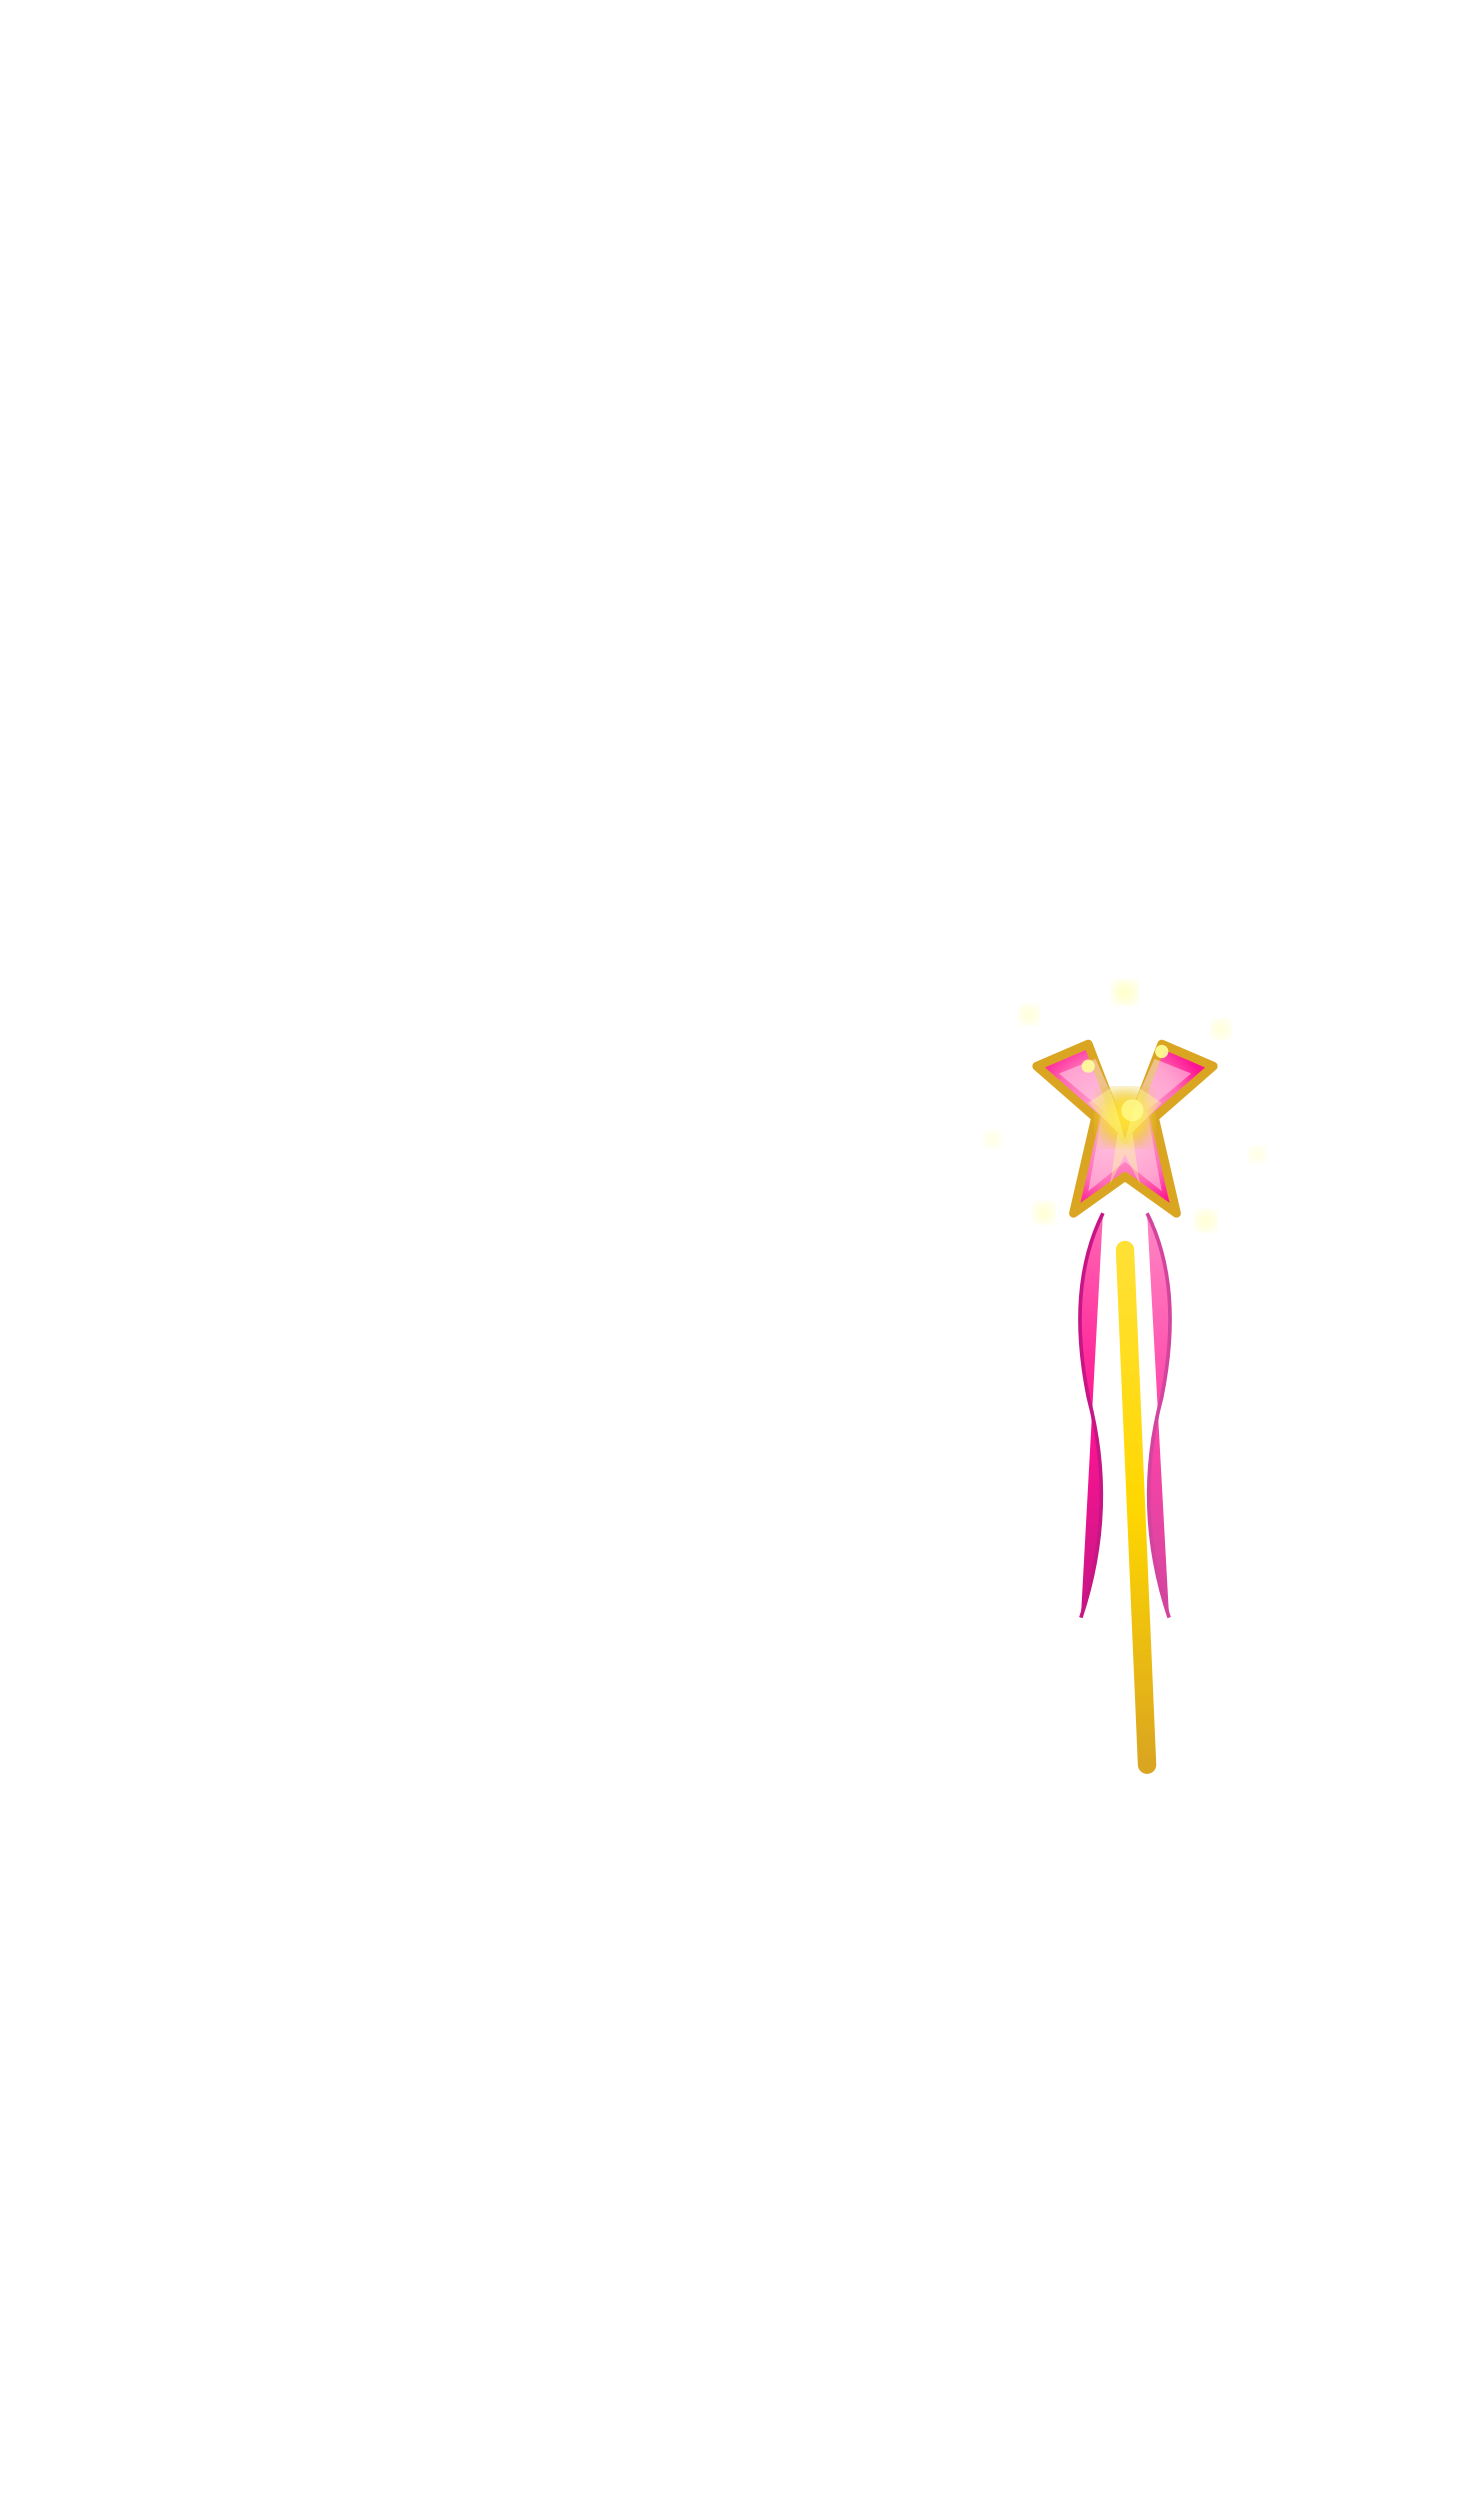
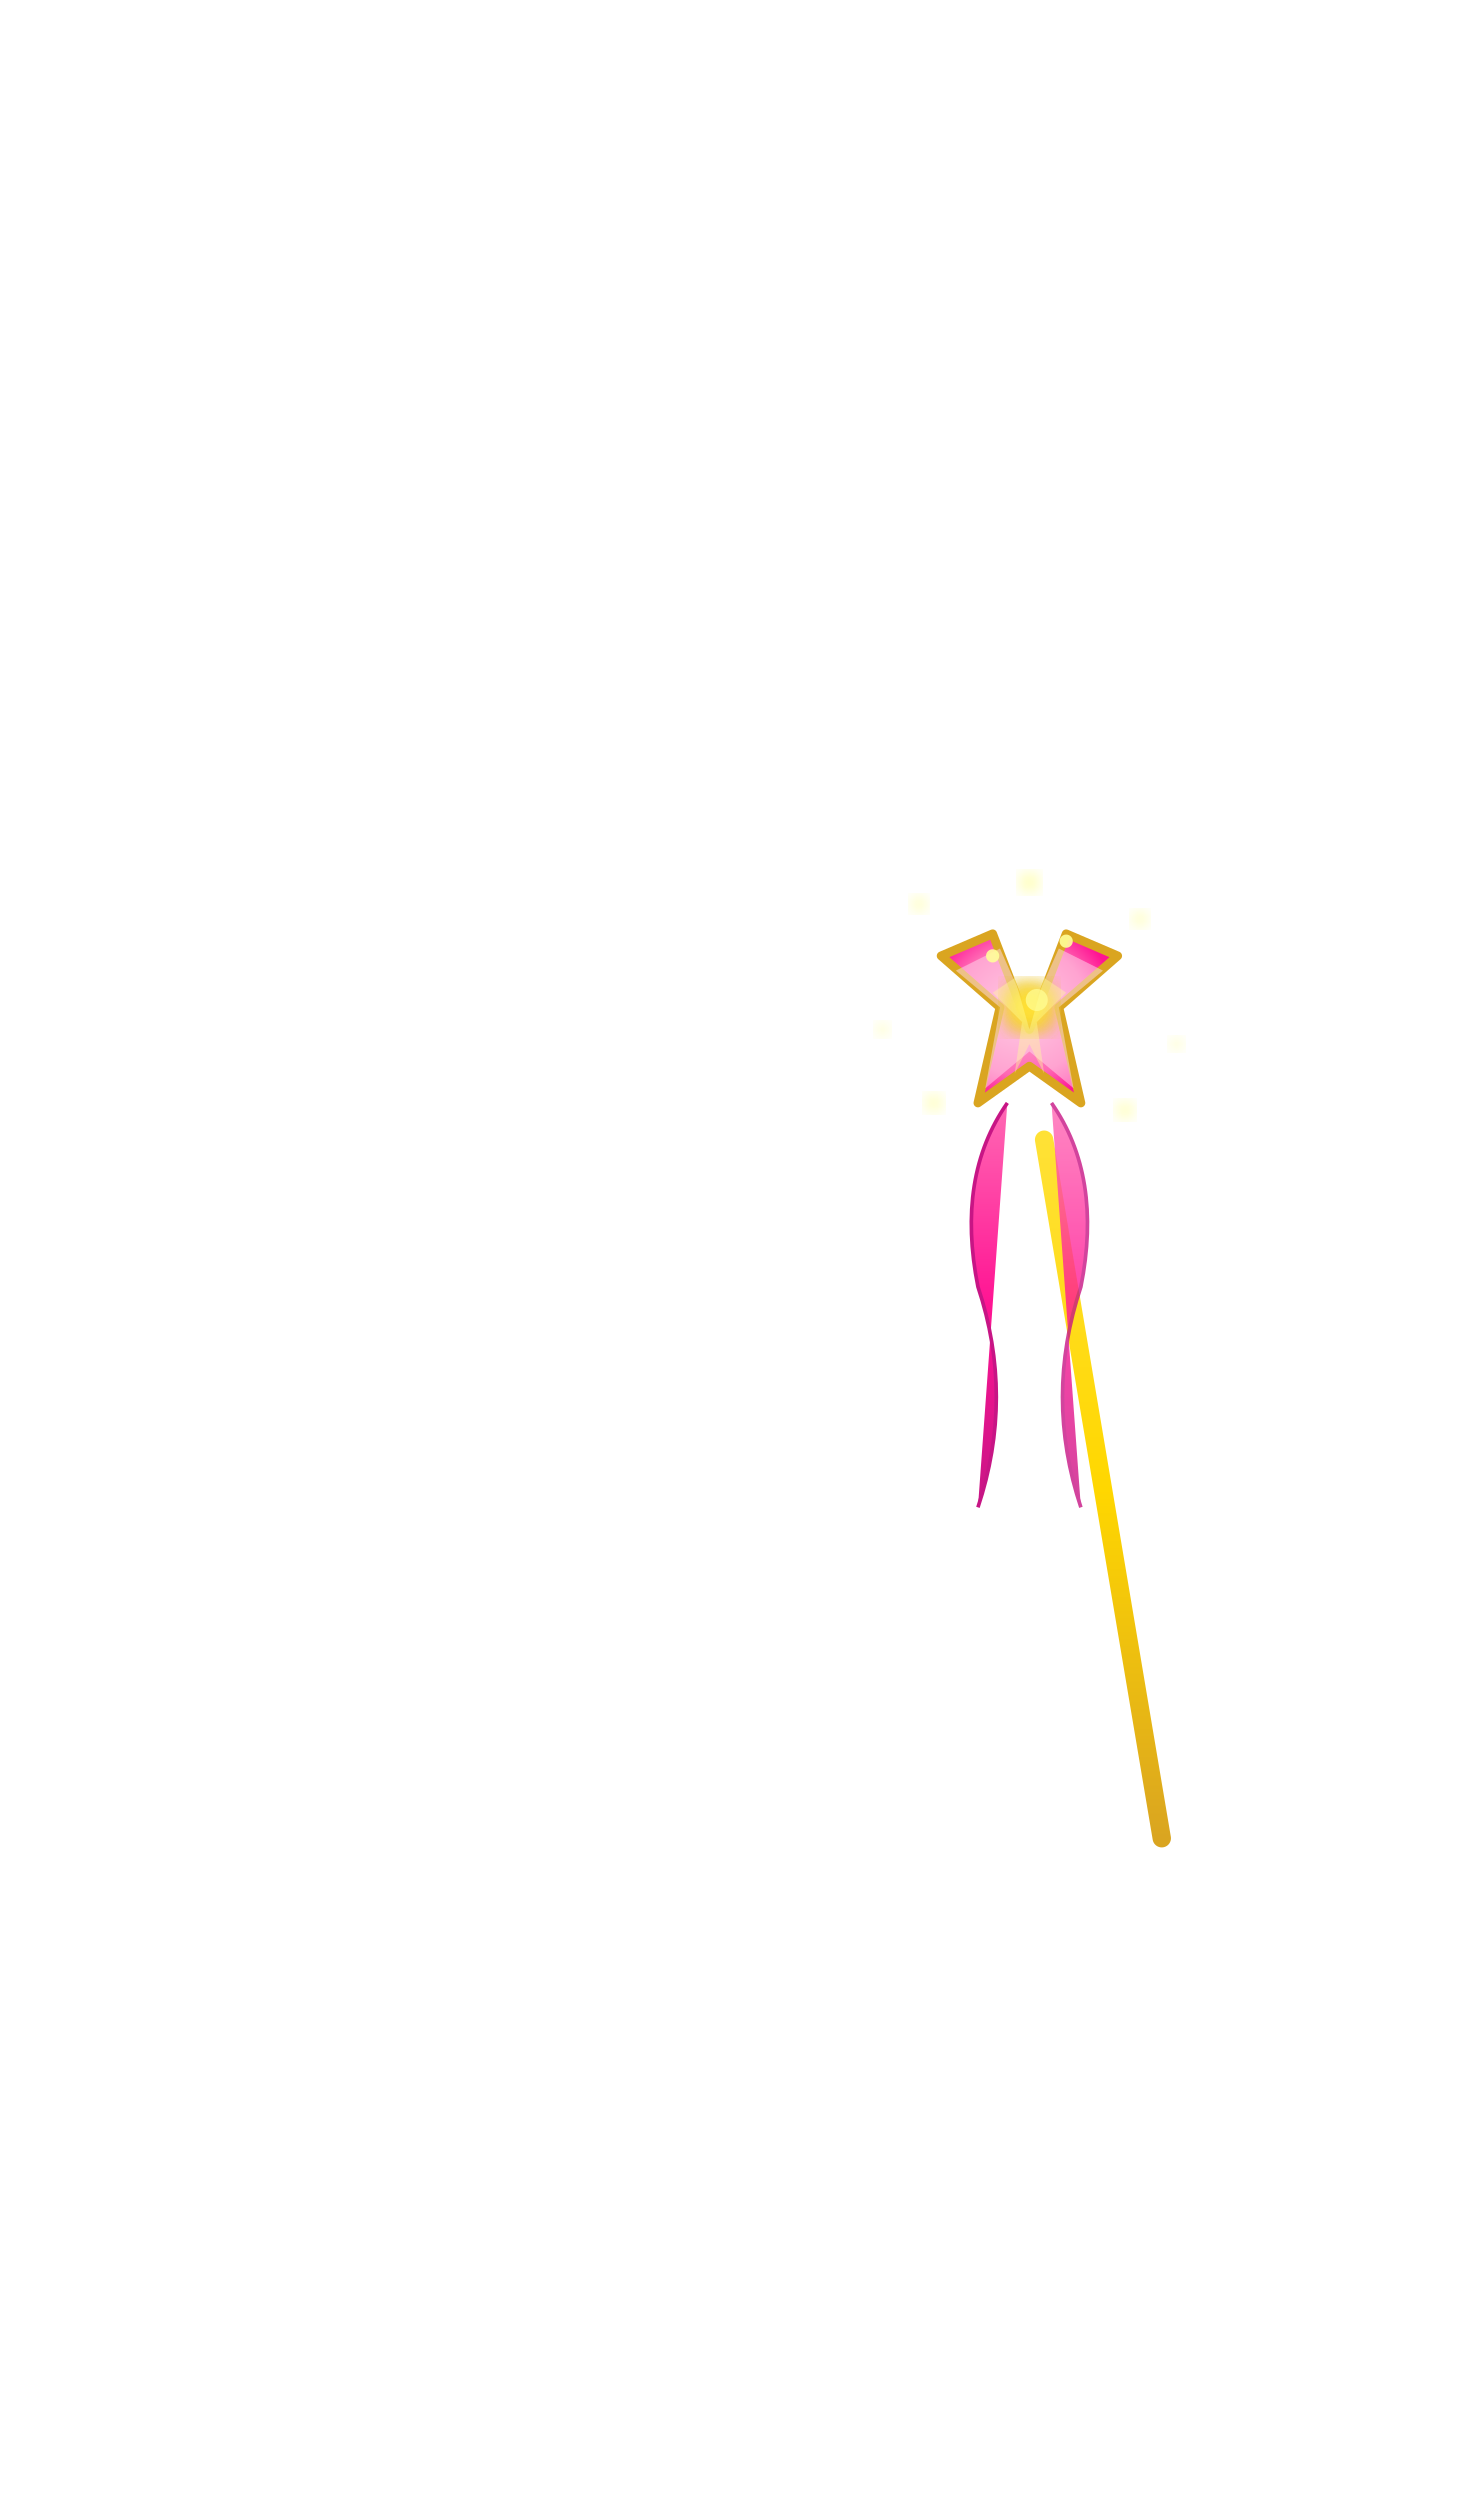
<svg xmlns="http://www.w3.org/2000/svg" viewBox="0 0 200 340">
  <defs>
    <linearGradient id="apw-handle" x1="0" y1="0" x2="0" y2="1">
      <stop offset="0%" stop-color="#FFE135" />
      <stop offset="50%" stop-color="#FFD700" />
      <stop offset="100%" stop-color="#DAA520" />
    </linearGradient>
    <radialGradient id="apw-star" cx="45%" cy="45%" r="55%">
      <stop offset="0%" stop-color="#FFB6D9" />
      <stop offset="70%" stop-color="#FF69B4" />
      <stop offset="100%" stop-color="#FF1493" />
    </radialGradient>
    <linearGradient id="apw-ribbon" x1="0" y1="0" x2="0" y2="1">
      <stop offset="0%" stop-color="#FF69B4" />
      <stop offset="50%" stop-color="#FF1493" />
      <stop offset="100%" stop-color="#C71585" />
    </linearGradient>
    <filter id="apw-glow">
      <feGaussianBlur in="SourceGraphic" stdDeviation="1.2" />
    </filter>
  </defs>
  <style>
    .apw-handle{stroke:url(#apw-handle);stroke-width:2.5;fill:none;stroke-linecap:round}
    .apw-star{fill:url(#apw-star);stroke:#DAA520;stroke-width:1.2;stroke-linejoin:round}
    .apw-inner-star{fill:#FFDDEE;opacity:0.5;stroke:none}
    .apw-gem{fill:#FFE135;stroke:#DAA520;stroke-width:0.8}
    .apw-sparkle{fill:#FFFF99;opacity:0.9}
    .apw-ribbon{fill:url(#apw-ribbon);stroke:#C71585;stroke-width:0.5}
  </style>
  <g id="clothing">
-     <path d="M156 240 L153 170" class="apw-handle" />
-     <polygon points="153,155 158,142 165,145 157,152 160,165 153,160 146,165 149,152 141,145 148,142" class="apw-star" />
-     <polygon points="153,153 157,144 162,146 156,151 158,162 153,158 148,162 150,151 144,146 149,144" class="apw-inner-star" />
-     <circle cx="153" cy="152" r="3.5" class="apw-gem" filter="url(#apw-glow)" />
-     <circle cx="154" cy="151" r="1.5" fill="#FFFF99" opacity="0.7" />
-     <path d="       M150 165       Q145 175 148 190       Q152 205 147 220     " class="apw-ribbon" />
-     <path d="       M156 165       Q161 175 158 190       Q154 205 159 220     " class="apw-ribbon" opacity="0.8" />
-     <circle cx="153" cy="135" r="1.5" class="apw-sparkle" filter="url(#apw-glow)" />
-     <circle cx="140" cy="138" r="1.2" class="apw-sparkle" filter="url(#apw-glow)" />
-     <circle cx="166" cy="140" r="1.2" class="apw-sparkle" filter="url(#apw-glow)" />
-     <circle cx="135" cy="155" r="1" class="apw-sparkle" filter="url(#apw-glow)" />
-     <circle cx="171" cy="157" r="1" class="apw-sparkle" filter="url(#apw-glow)" />
-     <circle cx="142" cy="165" r="1.3" class="apw-sparkle" filter="url(#apw-glow)" />
-     <circle cx="164" cy="166" r="1.3" class="apw-sparkle" filter="url(#apw-glow)" />
-     <circle cx="148" cy="145" r="0.9" class="apw-sparkle" opacity="0.6" />
-     <circle cx="158" cy="143" r="0.9" class="apw-sparkle" opacity="0.6" />
-     <polygon points="153,155 155,148 158,150 154,154 155,161 153,157 151,161 152,154 148,150 151,148" fill="#FFFF99" opacity="0.4" stroke="none" />
+     <path d="M158 250 L142 155" class="apw-handle" />
+     <polygon points="140,140 145,127 152,130 144,137 147,150 140,145 133,150 136,137 128,130 135,127" class="apw-star" />
+     <polygon points="140,138 144,129 150,132 144,137 146,148 140,143 134,148 136,137 130,132 136,129" class="apw-inner-star" />
+     <circle cx="140" cy="137" r="3.5" class="apw-gem" filter="url(#apw-glow)" />
+     <circle cx="141" cy="136" r="1.5" fill="#FFFF99" opacity="0.7" />
+     <path d="       M137 150       Q130 160 133 175       Q138 190 133 205     " class="apw-ribbon" />
+     <path d="       M143 150       Q150 160 147 175       Q142 190 147 205     " class="apw-ribbon" opacity="0.8" />
+     <circle cx="140" cy="120" r="1.5" class="apw-sparkle" filter="url(#apw-glow)" />
+     <circle cx="125" cy="123" r="1.2" class="apw-sparkle" filter="url(#apw-glow)" />
+     <circle cx="155" cy="125" r="1.2" class="apw-sparkle" filter="url(#apw-glow)" />
+     <circle cx="120" cy="140" r="1" class="apw-sparkle" filter="url(#apw-glow)" />
+     <circle cx="160" cy="142" r="1" class="apw-sparkle" filter="url(#apw-glow)" />
+     <circle cx="127" cy="150" r="1.3" class="apw-sparkle" filter="url(#apw-glow)" />
+     <circle cx="153" cy="151" r="1.3" class="apw-sparkle" filter="url(#apw-glow)" />
+     <circle cx="135" cy="130" r="0.9" class="apw-sparkle" opacity="0.6" />
+     <circle cx="145" cy="128" r="0.9" class="apw-sparkle" opacity="0.6" />
+     <polygon points="140,140 142,133 145,135 141,139 142,146 140,142 138,146 139,139 135,135 138,133" fill="#FFFF99" opacity="0.4" stroke="none" />
  </g>
</svg>
